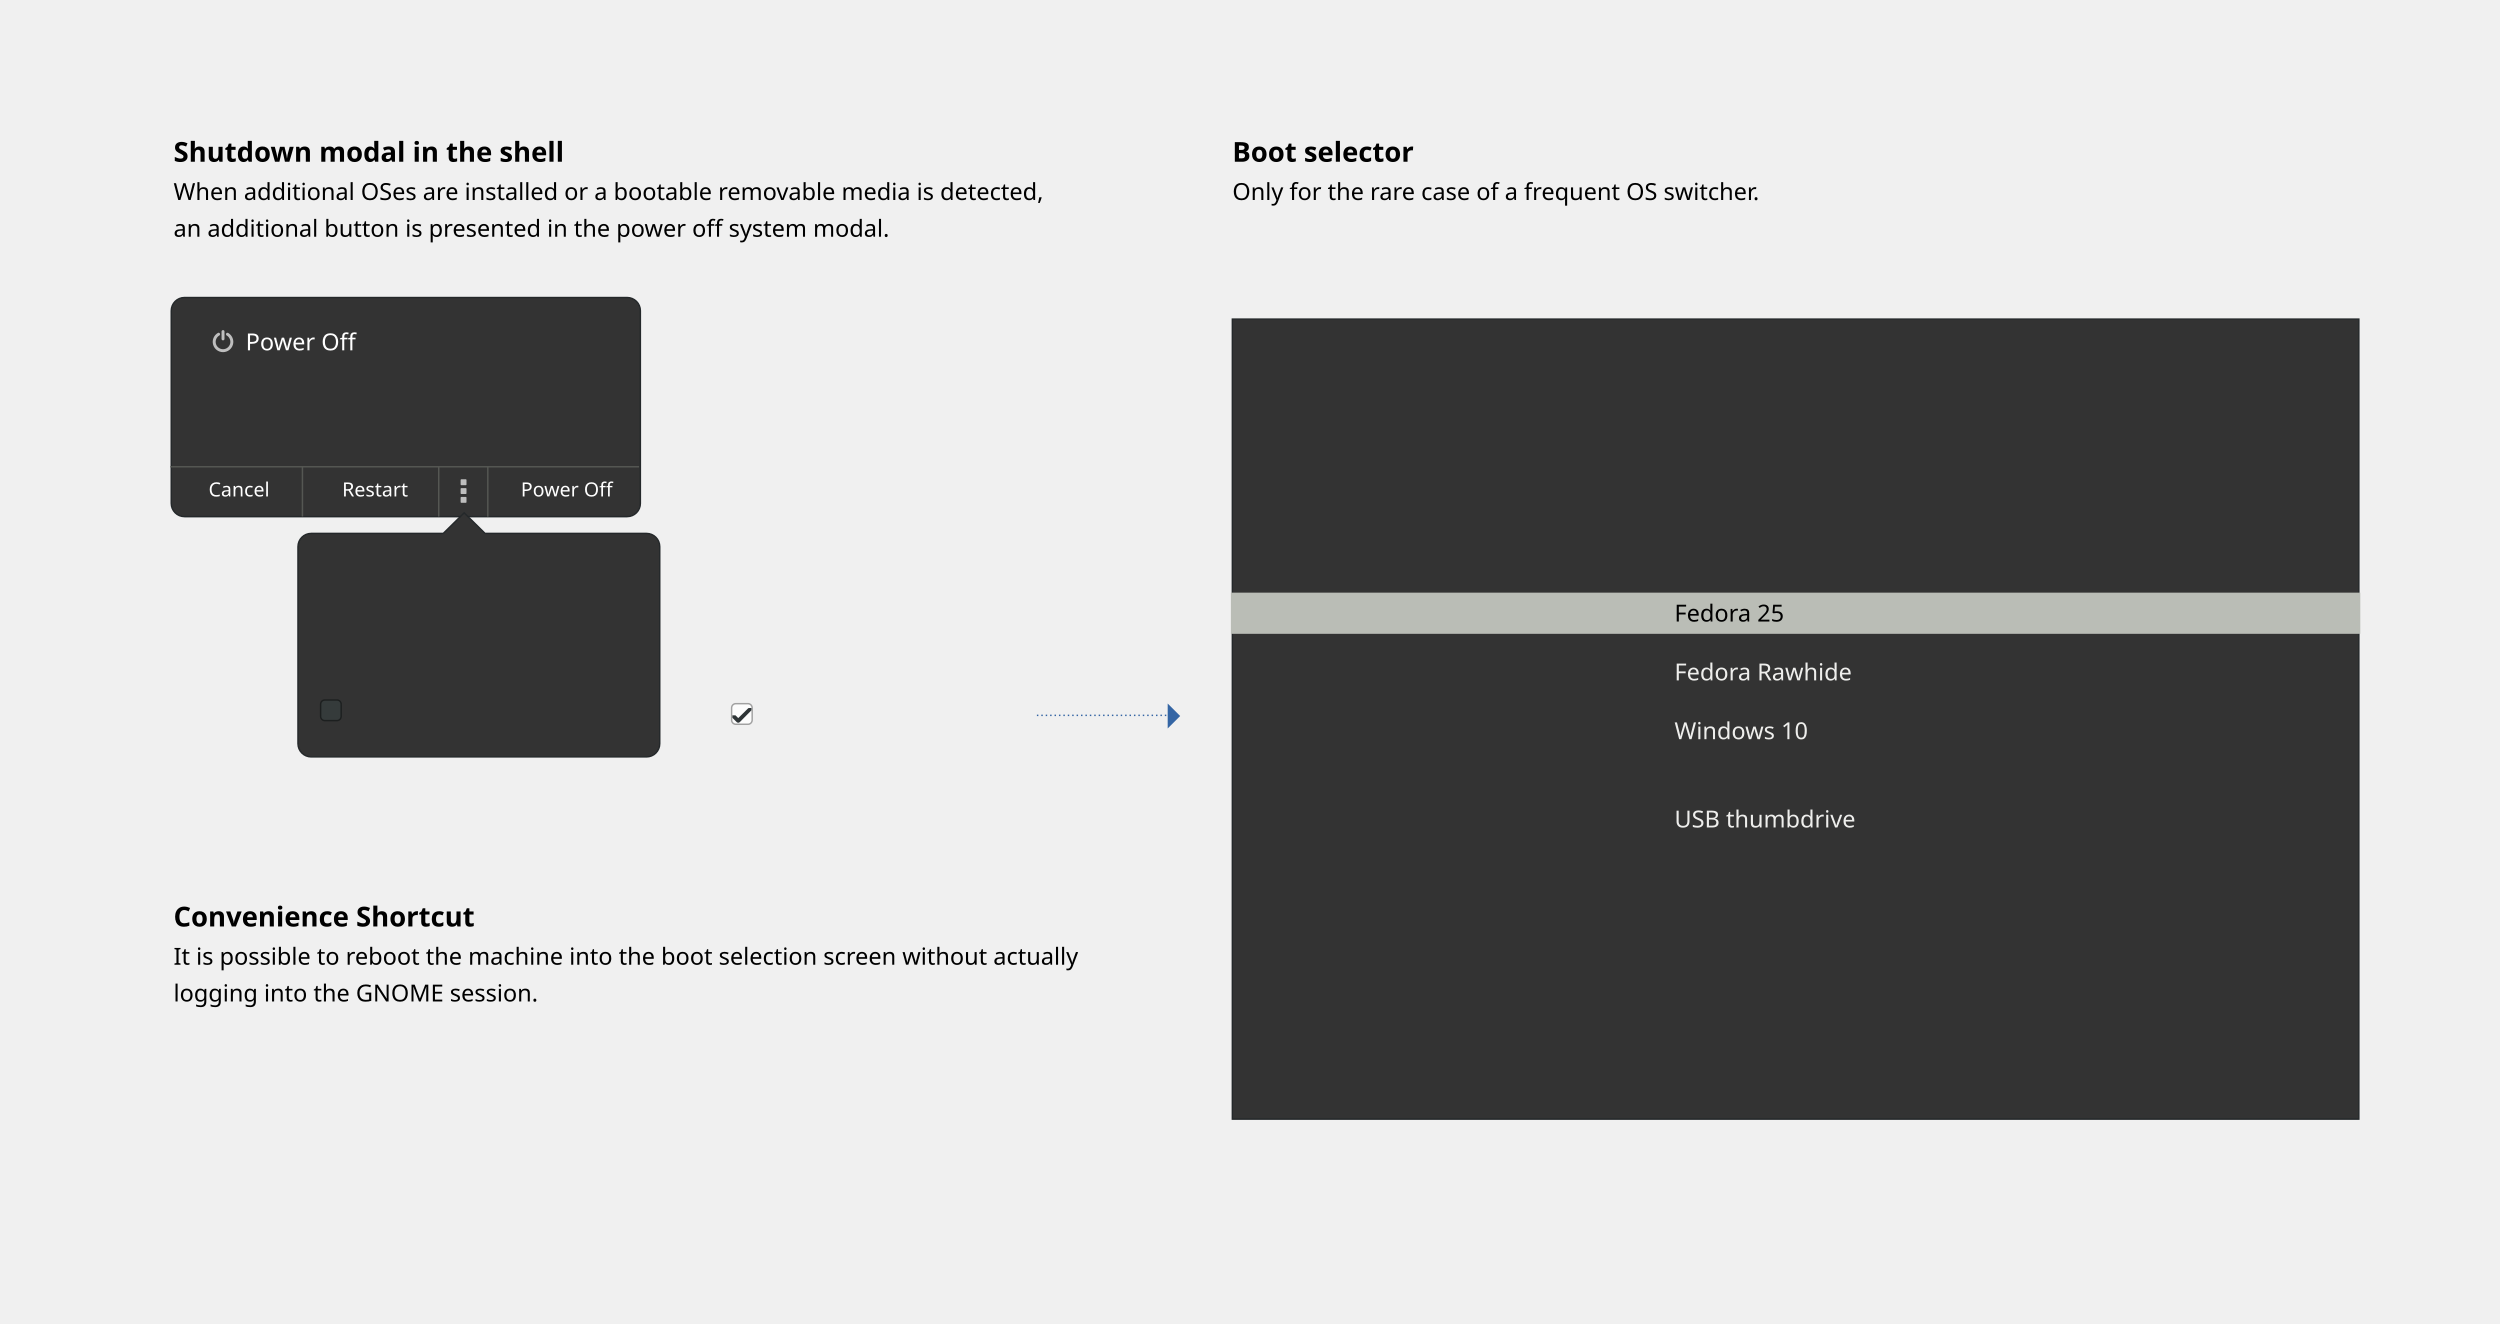
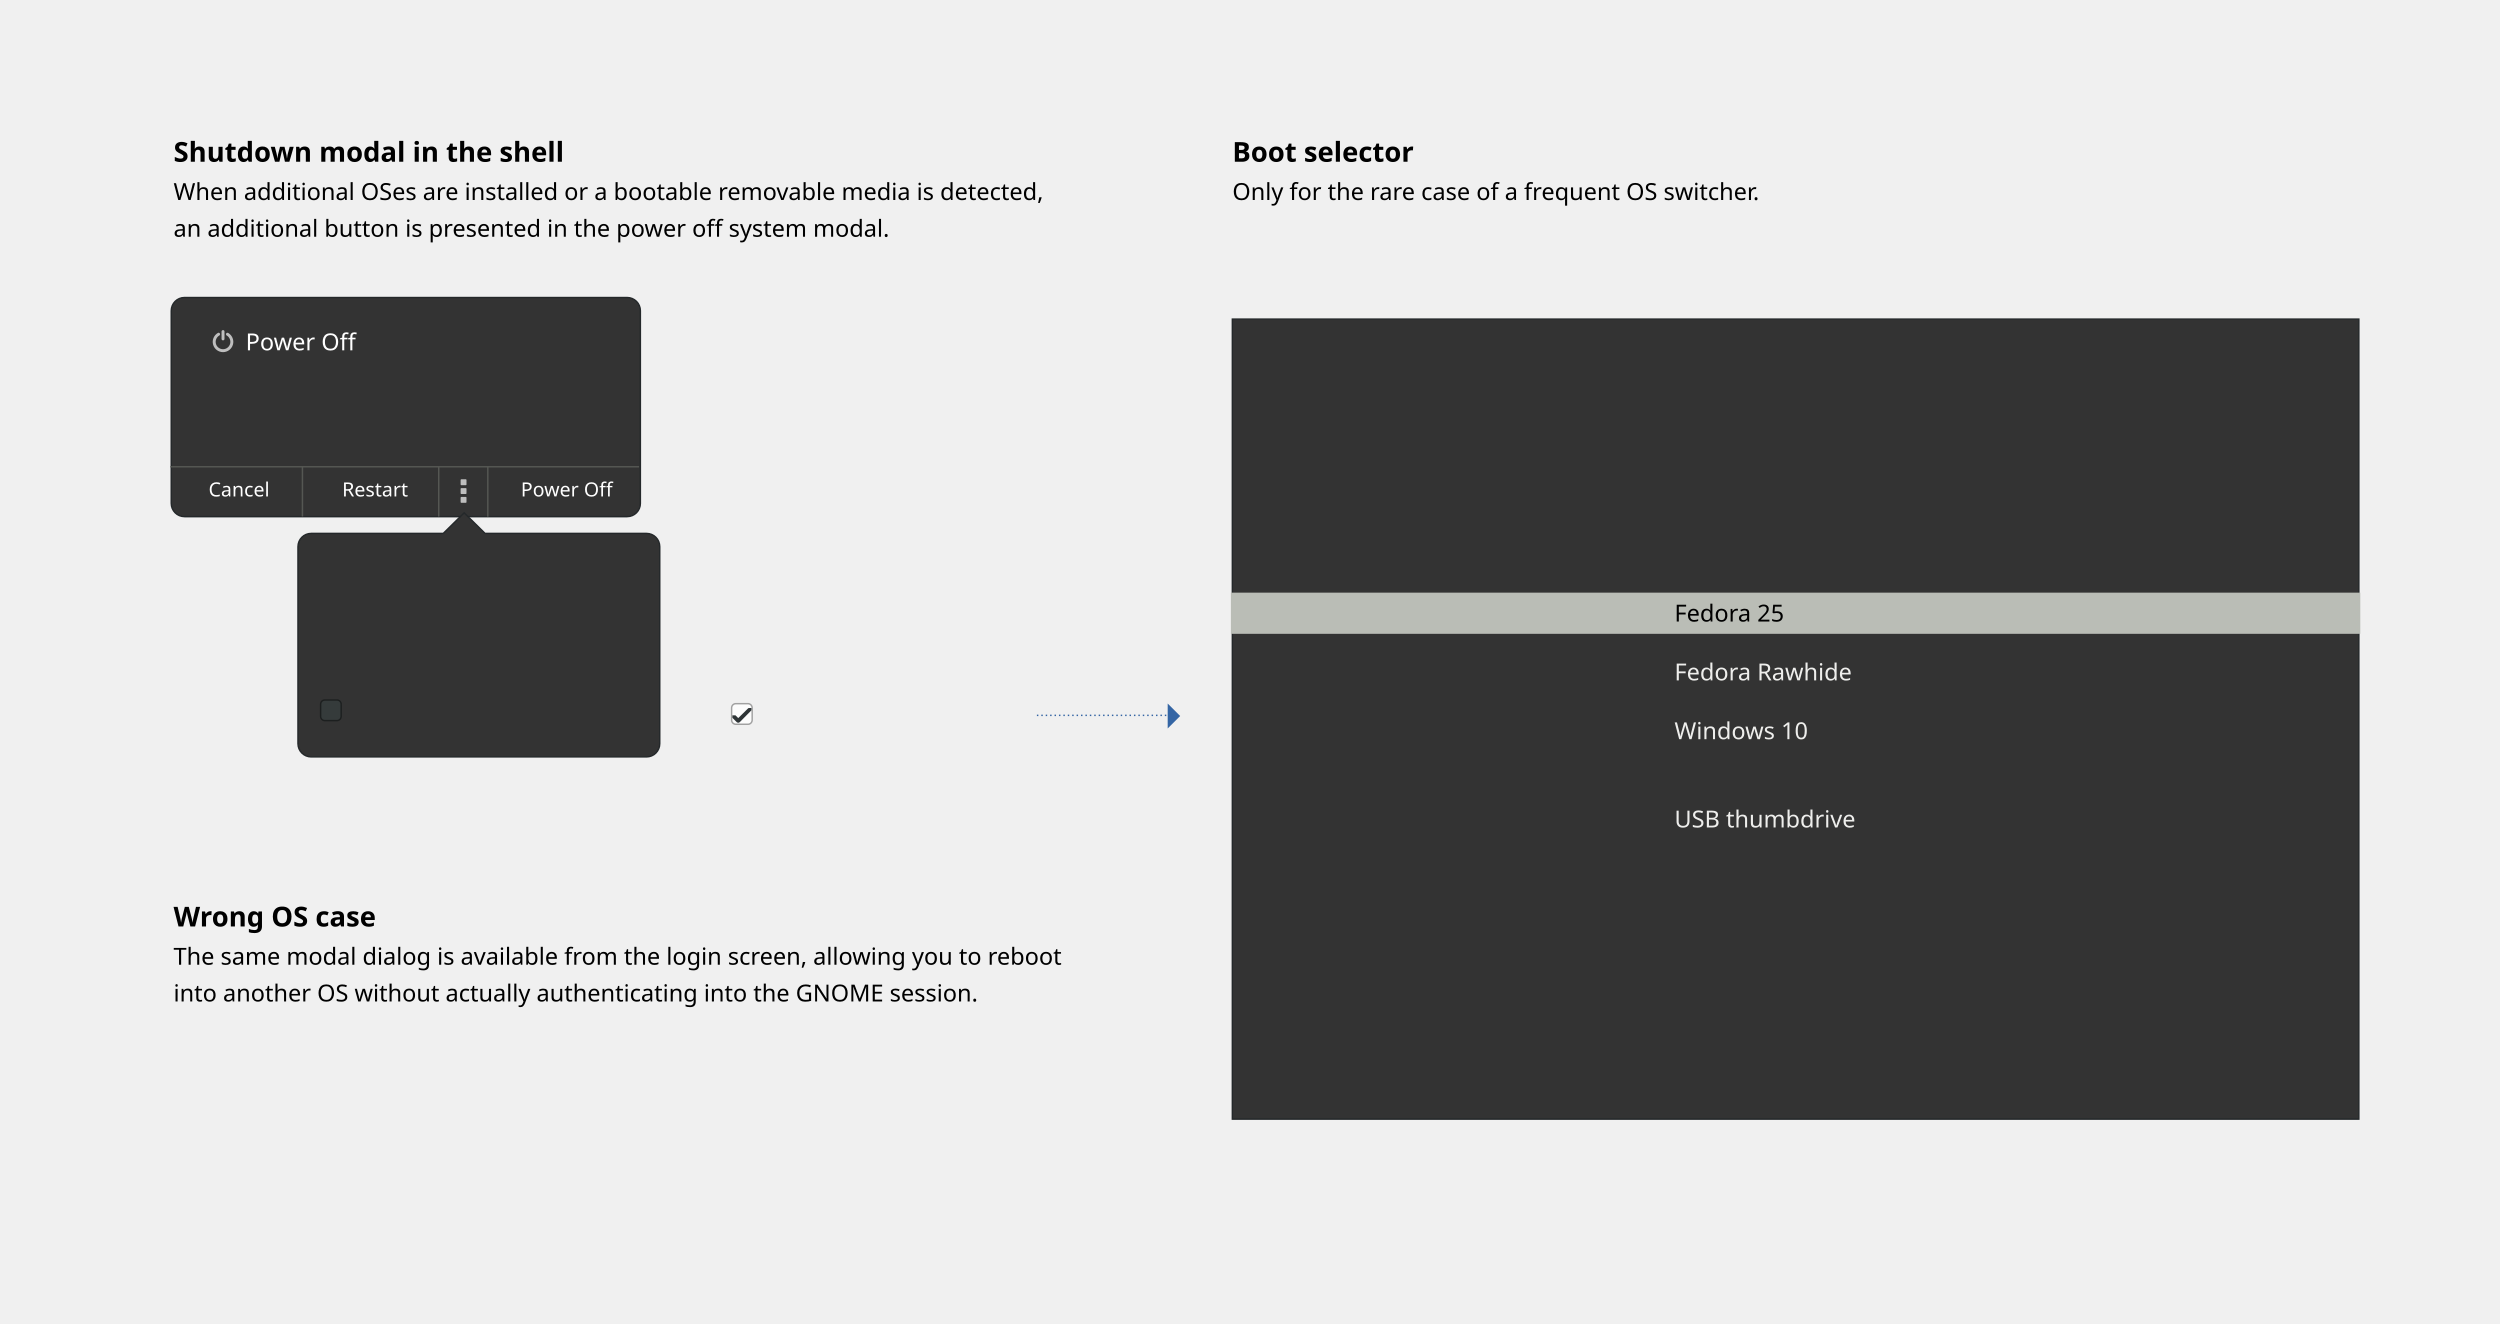
<svg xmlns="http://www.w3.org/2000/svg" xmlns:xlink="http://www.w3.org/1999/xlink" width="1700" height="900" id="svg5653" version="1.1" viewBox="0 0 1700 900">
  <defs id="defs5655">
    <clipPath id="clipPath6259-6-4">
      <rect style="color:#bebebe;display:inline;overflow:visible;visibility:visible;fill:#bebebe;fill-opacity:1;stroke:none;stroke-width:2;marker:none" width="1.876" height="4.873" id="rect6261-4-9" y="221.502" x="26.999" />
    </clipPath>
    <clipPath id="clipPath6265-33-4">
      <rect style="color:#bebebe;display:inline;overflow:visible;visibility:visible;fill:#bebebe;fill-opacity:1;fill-rule:nonzero;stroke:none;stroke-width:2;marker:none" width="2.898" height="5.216" id="rect6267-6-5" y="221.33" x="26.966" />
    </clipPath>
    <clipPath id="clipPath6279-6-1">
      <rect style="color:#bebebe;display:inline;overflow:visible;visibility:visible;fill:#bebebe;fill-opacity:1;fill-rule:nonzero;stroke:none;stroke-width:2;marker:none" width="3.825" height="6.375" id="rect6281-3-1" y="220.75" x="26.85" />
    </clipPath>
    <clipPath id="clipPath6259-6-4-6">
      <rect style="color:#bebebe;display:inline;overflow:visible;visibility:visible;fill:#bebebe;fill-opacity:1;stroke:none;stroke-width:2;marker:none" width="1.876" height="4.873" id="rect6261-4-9-9" y="221.502" x="26.999" />
    </clipPath>
    <clipPath id="clipPath6265-33-4-3">
      <rect style="color:#bebebe;display:inline;overflow:visible;visibility:visible;fill:#bebebe;fill-opacity:1;fill-rule:nonzero;stroke:none;stroke-width:2;marker:none" width="2.898" height="5.216" id="rect6267-6-5-6" y="221.33" x="26.966" />
    </clipPath>
    <clipPath id="clipPath6279-6-1-9">
      <rect style="color:#bebebe;display:inline;overflow:visible;visibility:visible;fill:#bebebe;fill-opacity:1;fill-rule:nonzero;stroke:none;stroke-width:2;marker:none" width="3.825" height="6.375" id="rect6281-3-1-8" y="220.75" x="26.85" />
    </clipPath>
    <linearGradient xlink:href="#linearGradient54928-6-8-0" id="linearGradient62977-8-4" gradientUnits="userSpaceOnUse" gradientTransform="matrix(1.591837,0,0,0.8571429,-256.5612,59.07143)" x1="479" y1="392" x2="479" y2="380" />
    <linearGradient id="linearGradient54928-6-8-0">
      <stop id="stop54930-6-8-0" offset="0" style="stop-color:#fefefe;stop-opacity:1" />
      <stop id="stop54932-2-2-7" offset="1" style="stop-color:#f1f1f1;stop-opacity:1" />
    </linearGradient>
    <linearGradient xlink:href="#linearGradient62991-9-6" id="linearGradient62979-8-1" gradientUnits="userSpaceOnUse" gradientTransform="matrix(1.306667,0,0,1,-197.6467,0)" x1="702.59" y1="484.494" x2="702.59" y2="507.427" />
    <linearGradient id="linearGradient62991-9-6">
      <stop style="stop-color:#589fe9;stop-opacity:1" offset="0" id="stop62993-6-9" />
      <stop style="stop-color:#a3cefe;stop-opacity:1" offset="1" id="stop62995-1-6" />
    </linearGradient>
    <linearGradient xlink:href="#linearGradient62852-6-5" id="linearGradient62981-1-1" gradientUnits="userSpaceOnUse" gradientTransform="matrix(1.285714,0,0,1,-233.4286,0)" x1="740" y1="486.105" x2="740" y2="505.32" />
    <linearGradient id="linearGradient62852-6-5">
      <stop id="stop62854-6-7" offset="0" style="stop-color:#ffffff;stop-opacity:1" />
      <stop style="stop-color:#eeeeec;stop-opacity:1" offset="0.977" id="stop62858-8-0" />
      <stop id="stop62860-5-3" offset="1" style="stop-color:#f5f5f4;stop-opacity:1" />
    </linearGradient>
    <linearGradient xlink:href="#linearGradient54928-6-8-0" id="linearGradient6173" gradientUnits="userSpaceOnUse" gradientTransform="matrix(1.591837,0,0,0.8571429,-256.5612,59.07143)" x1="479" y1="392" x2="479" y2="380" />
    <linearGradient xlink:href="#linearGradient62991-9-6" id="linearGradient6175" gradientUnits="userSpaceOnUse" gradientTransform="matrix(1.306667,0,0,1,-197.6467,0)" x1="702.59" y1="484.494" x2="702.59" y2="507.427" />
    <linearGradient xlink:href="#linearGradient62852-6-5" id="linearGradient6177" gradientUnits="userSpaceOnUse" gradientTransform="matrix(1.285714,0,0,1,-233.4286,0)" x1="740" y1="486.105" x2="740" y2="505.32" />
  </defs>
  <g id="layer1" transform="translate(0,-152.3622)">
    <rect ry="9" rx="9" y="354.672" x="116.45" height="149" width="319" id="rect18063" style="display:inline;opacity:1;fill:#333333;fill-opacity:1;stroke:#24282a;stroke-width:1;stroke-linecap:butt;stroke-linejoin:miter;stroke-miterlimit:4;stroke-dasharray:none;stroke-dashoffset:0;stroke-opacity:1" />
    <flowRoot xml:space="preserve" id="flowRoot16671" style="color:#000000;font-style:normal;font-variant:normal;font-weight:normal;font-stretch:normal;font-size:13.333px;line-height:25px;font-family:Cantarell;-inkscape-font-specification:'Cantarell, Normal';font-variant-ligatures:normal;font-variant-caps:normal;font-variant-numeric:normal;font-feature-settings:normal;text-indent:0;text-align:start;text-decoration:none;text-decoration-line:none;letter-spacing:0px;word-spacing:0px;text-transform:none;writing-mode:lr-tb;direction:ltr;baseline-shift:baseline;text-anchor:start;display:inline;overflow:visible;visibility:visible;fill:#eeeeec;fill-opacity:1;fill-rule:nonzero;stroke:none;stroke-width:1;stroke-linecap:butt;stroke-linejoin:miter;stroke-opacity:1;marker:none;marker-start:none;marker-mid:none;marker-end:none;enable-background:accumulate" transform="translate(-131.7948,225.4075)">
      <flowRegion id="flowRegion16673" style="font-style:normal;font-variant:normal;font-weight:normal;font-stretch:normal;font-size:13.333px;font-family:Cantarell;-inkscape-font-specification:'Cantarell, Normal';font-variant-ligatures:normal;font-variant-caps:normal;font-variant-numeric:normal;font-feature-settings:normal;text-align:start;writing-mode:lr-tb;text-anchor:start;fill:#eeeeec">
        <rect id="rect16675" width="265.825" height="57.277" x="276.105" y="173.359" style="font-style:normal;font-variant:normal;font-weight:normal;font-stretch:normal;font-size:13.333px;font-family:Cantarell;-inkscape-font-specification:'Cantarell, Normal';font-variant-ligatures:normal;font-variant-caps:normal;font-variant-numeric:normal;font-feature-settings:normal;text-align:start;writing-mode:lr-tb;text-anchor:start;fill:#eeeeec" />
      </flowRegion>
      <flowPara id="flowPara16677">This system will power off automatically in 60 seconds.</flowPara>
    </flowRoot>
    <g style="display:inline" id="g4692-3" transform="translate(103.6535,-311.1787)">
      <rect width="16" height="16" rx="0.144" ry="0.151" x="40" y="688" id="rect10837-3-0" style="color:#bebebe;display:inline;overflow:visible;visibility:visible;fill:none;stroke:none;stroke-width:1;marker:none;enable-background:new" />
      <path style="color:#000000;display:inline;overflow:visible;visibility:visible;fill:none;stroke:#bebebe;stroke-width:2.334;stroke-linecap:round;stroke-miterlimit:4;stroke-dasharray:none;stroke-opacity:1;marker:none;enable-background:accumulate" id="path3869-2" d="m 51.523,689.951 a 7,7 0 0 1 3.233,7.878 7,7 0 0 1 -6.767,5.17 7,7 0 0 1 -6.752,-5.19 7,7 0 0 1 3.256,-7.869" transform="matrix(0.8569427,0,0,0.8571428,6.866749,99.42864)" />
      <path style="fill:none;stroke:#bebebe;stroke-width:2;stroke-linecap:round;stroke-linejoin:miter;stroke-miterlimit:4;stroke-dasharray:none;stroke-opacity:1" d="m 48,689 v 5" id="path4710" />
    </g>
    <text xml:space="preserve" style="color:#000000;font-style:normal;font-variant:normal;font-weight:normal;font-stretch:normal;font-size:16px;line-height:25px;font-family:Cantarell;-inkscape-font-specification:Cantarell;text-indent:0;text-align:start;text-decoration:none;text-decoration-line:none;letter-spacing:0px;word-spacing:0px;text-transform:none;writing-mode:lr-tb;direction:ltr;baseline-shift:baseline;text-anchor:start;display:inline;overflow:visible;visibility:visible;fill:#ffffff;fill-opacity:1;fill-rule:nonzero;stroke:none;stroke-width:1;stroke-linecap:butt;stroke-linejoin:miter;stroke-opacity:1;marker:none;marker-start:none;marker-mid:none;marker-end:none;enable-background:accumulate" x="167.043" y="390.581" id="text23227">
      <tspan id="tspan23225" x="167.043" y="390.581">Power Off</tspan>
    </text>
    <text xml:space="preserve" style="color:#000000;font-style:normal;font-variant:normal;font-weight:normal;font-stretch:normal;font-size:13.333px;line-height:25px;font-family:Cantarell;-inkscape-font-specification:'Cantarell, Normal';font-variant-ligatures:normal;font-variant-caps:normal;font-variant-numeric:normal;font-feature-settings:normal;text-indent:0;text-align:start;text-decoration:none;text-decoration-line:none;letter-spacing:0px;word-spacing:0px;text-transform:none;writing-mode:lr-tb;direction:ltr;baseline-shift:baseline;text-anchor:start;display:inline;overflow:visible;visibility:visible;fill:#ffffff;fill-opacity:1;fill-rule:nonzero;stroke:none;stroke-width:1;stroke-linecap:butt;stroke-linejoin:miter;stroke-opacity:1;marker:none;marker-start:none;marker-mid:none;marker-end:none;enable-background:accumulate" x="141.809" y="489.948" id="text23233">
      <tspan id="tspan23231" x="141.809" y="489.948">Cancel</tspan>
    </text>
    <text id="text23237" y="489.948" x="232.662" style="color:#000000;font-style:normal;font-variant:normal;font-weight:normal;font-stretch:normal;font-size:13.333px;line-height:25px;font-family:Cantarell;-inkscape-font-specification:'Cantarell, Normal';font-variant-ligatures:normal;font-variant-caps:normal;font-variant-numeric:normal;font-feature-settings:normal;text-indent:0;text-align:start;text-decoration:none;text-decoration-line:none;letter-spacing:0px;word-spacing:0px;text-transform:none;writing-mode:lr-tb;direction:ltr;baseline-shift:baseline;text-anchor:start;display:inline;overflow:visible;visibility:visible;fill:#ffffff;fill-opacity:1;fill-rule:nonzero;stroke:none;stroke-width:1;stroke-linecap:butt;stroke-linejoin:miter;stroke-opacity:1;marker:none;marker-start:none;marker-mid:none;marker-end:none;enable-background:accumulate" xml:space="preserve">
      <tspan y="489.948" x="232.662" id="tspan23235">Restart</tspan>
    </text>
    <text xml:space="preserve" style="color:#000000;font-style:normal;font-variant:normal;font-weight:normal;font-stretch:normal;font-size:13.333px;line-height:25px;font-family:Cantarell;-inkscape-font-specification:'Cantarell, Normal';font-variant-ligatures:normal;font-variant-caps:normal;font-variant-numeric:normal;font-feature-settings:normal;text-indent:0;text-align:start;text-decoration:none;text-decoration-line:none;letter-spacing:0px;word-spacing:0px;text-transform:none;writing-mode:lr-tb;direction:ltr;baseline-shift:baseline;text-anchor:start;display:inline;overflow:visible;visibility:visible;fill:#ffffff;fill-opacity:1;fill-rule:nonzero;stroke:none;stroke-width:1;stroke-linecap:butt;stroke-linejoin:miter;stroke-opacity:1;marker:none;marker-start:none;marker-mid:none;marker-end:none;enable-background:accumulate" x="354.168" y="489.948" id="text23241">
      <tspan id="tspan23239" x="354.168" y="489.948">Power Off</tspan>
    </text>
    <g id="g20586" transform="translate(287.2238,202.276)" style="display:inline">
      <rect style="color:#bebebe;display:inline;overflow:visible;visibility:visible;fill:none;stroke:none;stroke-width:1;marker:none" id="rect20588" width="16" height="16" x="20" y="276" />
      <rect style="color:#000000;display:inline;overflow:visible;visibility:visible;fill:#bebebe;fill-opacity:1;fill-rule:nonzero;stroke:none;stroke-width:1;marker:none;enable-background:new" id="rect20592" width="4" height="4" x="26" y="276" rx="0.385" ry="0.502" />
      <rect ry="0.502" rx="0.385" y="282" x="26" height="4" width="4" id="rect16730" style="color:#000000;display:inline;overflow:visible;visibility:visible;fill:#bebebe;fill-opacity:1;fill-rule:nonzero;stroke:none;stroke-width:1;marker:none;enable-background:new" />
      <rect style="color:#000000;display:inline;overflow:visible;visibility:visible;fill:#bebebe;fill-opacity:1;fill-rule:nonzero;stroke:none;stroke-width:1;marker:none;enable-background:new" id="rect16732" width="4" height="4" x="26" y="288" rx="0.385" ry="0.502" />
    </g>
    <g transform="translate(-133.7948,88.01726)" id="g23280" style="stroke:#555753">
      <path id="path23229" d="M 249.67,381.747 H 568.365" style="color:#000000;clip-rule:nonzero;display:inline;overflow:visible;visibility:visible;opacity:1;isolation:auto;mix-blend-mode:normal;color-interpolation:sRGB;color-interpolation-filters:linearRGB;solid-color:#000000;solid-opacity:1;fill:#ffffff;fill-opacity:1;fill-rule:nonzero;stroke:#555753;stroke-width:1;stroke-linecap:butt;stroke-linejoin:miter;stroke-miterlimit:4;stroke-dasharray:none;stroke-dashoffset:0;stroke-opacity:1;marker:none;marker-start:none;marker-mid:none;marker-end:none;paint-order:normal;color-rendering:auto;image-rendering:auto;shape-rendering:auto;text-rendering:auto;enable-background:accumulate" />
      <path id="path23270" d="M 339.456,381.724 V 415.54" style="color:#000000;clip-rule:nonzero;display:inline;overflow:visible;visibility:visible;opacity:1;isolation:auto;mix-blend-mode:normal;color-interpolation:sRGB;color-interpolation-filters:linearRGB;solid-color:#000000;solid-opacity:1;fill:#ffffff;fill-opacity:1;fill-rule:nonzero;stroke:#555753;stroke-width:1;stroke-linecap:butt;stroke-linejoin:miter;stroke-miterlimit:4;stroke-dasharray:none;stroke-dashoffset:0;stroke-opacity:1;marker:none;marker-start:none;marker-mid:none;marker-end:none;paint-order:normal;color-rendering:auto;image-rendering:auto;shape-rendering:auto;text-rendering:auto;enable-background:accumulate" />
      <path id="path23272" d="M 432.145,381.789 V 415.605" style="color:#000000;clip-rule:nonzero;display:inline;overflow:visible;visibility:visible;opacity:1;isolation:auto;mix-blend-mode:normal;color-interpolation:sRGB;color-interpolation-filters:linearRGB;solid-color:#000000;solid-opacity:1;fill:#ffffff;fill-opacity:1;fill-rule:nonzero;stroke:#555753;stroke-width:1;stroke-linecap:butt;stroke-linejoin:miter;stroke-miterlimit:4;stroke-dasharray:none;stroke-dashoffset:0;stroke-opacity:1;marker:none;marker-start:none;marker-mid:none;marker-end:none;paint-order:normal;color-rendering:auto;image-rendering:auto;shape-rendering:auto;text-rendering:auto;enable-background:accumulate" />
      <path id="path23274" d="m 465.502,381.724 v 33.946" style="color:#000000;clip-rule:nonzero;display:inline;overflow:visible;visibility:visible;opacity:1;isolation:auto;mix-blend-mode:normal;color-interpolation:sRGB;color-interpolation-filters:linearRGB;solid-color:#000000;solid-opacity:1;fill:#ffffff;fill-opacity:1;fill-rule:nonzero;stroke:#555753;stroke-width:1;stroke-linecap:butt;stroke-linejoin:miter;stroke-miterlimit:4;stroke-dasharray:none;stroke-dashoffset:0;stroke-opacity:1;marker:none;marker-start:none;marker-mid:none;marker-end:none;paint-order:normal;color-rendering:auto;image-rendering:auto;shape-rendering:auto;text-rendering:auto;enable-background:accumulate" />
    </g>
    <path id="path22544" d="M 439.625,515.084 H 329.824 l -14.199,-14 -14.199,14 h -89.802 c -4.986,0 -9,4.014 -9,9 V 658.053 c 0,4.986 4.014,9 9,9 h 228 c 4.986,0 9,-4.014 9,-9 V 524.084 c 0,-4.986 -4.014,-9 -9,-9 z" style="display:inline;opacity:1;fill:#333333;fill-opacity:1;stroke:#24282a;stroke-width:1;stroke-linecap:butt;stroke-linejoin:miter;stroke-miterlimit:4;stroke-dasharray:none;stroke-dashoffset:0;stroke-opacity:1" />
    <flowRoot transform="translate(-31.79484,450.4075)" style="color:#000000;font-style:normal;font-variant:normal;font-weight:normal;font-stretch:normal;font-size:13.333px;line-height:25px;font-family:Cantarell;-inkscape-font-specification:'Cantarell, Normal';font-variant-ligatures:normal;font-variant-caps:normal;font-variant-numeric:normal;font-feature-settings:normal;text-indent:0;text-align:start;text-decoration:none;text-decoration-line:none;letter-spacing:0px;word-spacing:0px;text-transform:none;writing-mode:lr-tb;direction:ltr;baseline-shift:baseline;text-anchor:start;display:inline;overflow:visible;visibility:visible;fill:#eeeeec;fill-opacity:1;fill-rule:nonzero;stroke:none;stroke-width:1;stroke-linecap:butt;stroke-linejoin:miter;stroke-opacity:1;marker:none;marker-start:none;marker-mid:none;marker-end:none;enable-background:accumulate" id="flowRoot23413" xml:space="preserve">
      <flowRegion style="font-style:normal;font-variant:normal;font-weight:normal;font-stretch:normal;font-size:13.333px;font-family:Cantarell;-inkscape-font-specification:'Cantarell, Normal';font-variant-ligatures:normal;font-variant-caps:normal;font-variant-numeric:normal;font-feature-settings:normal;text-align:start;writing-mode:lr-tb;text-anchor:start;fill:#eeeeec" id="flowRegion23409">
        <rect style="font-style:normal;font-variant:normal;font-weight:normal;font-stretch:normal;font-size:13.333px;font-family:Cantarell;-inkscape-font-specification:'Cantarell, Normal';font-variant-ligatures:normal;font-variant-caps:normal;font-variant-numeric:normal;font-feature-settings:normal;text-align:start;writing-mode:lr-tb;text-anchor:start;fill:#eeeeec" y="173.359" x="276.105" height="57.277" width="265.825" id="rect23407" />
      </flowRegion>
      <flowPara id="flowPara23411">Always show selection at boot</flowPara>
    </flowRoot>
    <rect rx="2.838" y="628.354" x="218.008" height="14.016" width="13.983" id="rect5147-9-1-5-7-6-5-8" style="color:#000000;display:inline;overflow:visible;visibility:visible;fill:#353b3b;fill-opacity:1;stroke:#1c1f1f;stroke-width:1;stroke-linecap:butt;stroke-linejoin:round;stroke-miterlimit:4;stroke-dasharray:none;stroke-dashoffset:0;stroke-opacity:1;marker:none;enable-background:accumulate" ry="2.884" />
    <flowRoot xml:space="preserve" id="flowRoot23438" style="color:#000000;font-style:normal;font-variant:normal;font-weight:normal;font-stretch:normal;font-size:13.333px;line-height:25px;font-family:Cantarell;-inkscape-font-specification:'Cantarell, Normal';font-variant-ligatures:normal;font-variant-caps:normal;font-variant-numeric:normal;font-feature-settings:normal;text-indent:0;text-align:start;text-decoration:none;text-decoration-line:none;letter-spacing:0px;word-spacing:0px;text-transform:none;writing-mode:lr-tb;direction:ltr;baseline-shift:baseline;text-anchor:start;display:inline;overflow:visible;visibility:visible;fill:#eeeeec;fill-opacity:1;fill-rule:nonzero;stroke:none;stroke-width:1;stroke-linecap:butt;stroke-linejoin:miter;stroke-opacity:1;marker:none;marker-start:none;marker-mid:none;marker-end:none;enable-background:accumulate" transform="translate(-31.79484,410.4075)">
      <flowRegion id="flowRegion23434" style="font-style:normal;font-variant:normal;font-weight:normal;font-stretch:normal;font-size:13.333px;font-family:Cantarell;-inkscape-font-specification:'Cantarell, Normal';font-variant-ligatures:normal;font-variant-caps:normal;font-variant-numeric:normal;font-feature-settings:normal;text-align:start;writing-mode:lr-tb;text-anchor:start;fill:#eeeeec">
        <rect id="rect23432" width="152.825" height="33.277" x="276.105" y="173.359" style="font-style:normal;font-variant:normal;font-weight:normal;font-stretch:normal;font-size:13.333px;font-family:Cantarell;-inkscape-font-specification:'Cantarell, Normal';font-variant-ligatures:normal;font-variant-caps:normal;font-variant-numeric:normal;font-feature-settings:normal;text-align:start;writing-mode:lr-tb;text-anchor:start;fill:#eeeeec" />
      </flowRegion>
      <flowPara id="flowPara23436">Reboot to Windows 10</flowPara>
    </flowRoot>
    <flowRoot transform="translate(-31.79484,384.4075)" style="color:#000000;font-style:normal;font-variant:normal;font-weight:normal;font-stretch:normal;font-size:13.333px;line-height:25px;font-family:Cantarell;-inkscape-font-specification:'Cantarell, Normal';font-variant-ligatures:normal;font-variant-caps:normal;font-variant-numeric:normal;font-feature-settings:normal;text-indent:0;text-align:start;text-decoration:none;text-decoration-line:none;letter-spacing:0px;word-spacing:0px;text-transform:none;writing-mode:lr-tb;direction:ltr;baseline-shift:baseline;text-anchor:start;display:inline;overflow:visible;visibility:visible;fill:#eeeeec;fill-opacity:1;fill-rule:nonzero;stroke:none;stroke-width:1;stroke-linecap:butt;stroke-linejoin:miter;stroke-opacity:1;marker:none;marker-start:none;marker-mid:none;marker-end:none;enable-background:accumulate" id="flowRoot23446" xml:space="preserve">
      <flowRegion style="font-style:normal;font-variant:normal;font-weight:normal;font-stretch:normal;font-size:13.333px;font-family:Cantarell;-inkscape-font-specification:'Cantarell, Normal';font-variant-ligatures:normal;font-variant-caps:normal;font-variant-numeric:normal;font-feature-settings:normal;text-align:start;writing-mode:lr-tb;text-anchor:start;fill:#eeeeec" id="flowRegion23442">
        <rect style="font-style:normal;font-variant:normal;font-weight:normal;font-stretch:normal;font-size:13.333px;font-family:Cantarell;-inkscape-font-specification:'Cantarell, Normal';font-variant-ligatures:normal;font-variant-caps:normal;font-variant-numeric:normal;font-feature-settings:normal;text-align:start;writing-mode:lr-tb;text-anchor:start;fill:#eeeeec" y="173.359" x="276.105" height="34.277" width="166.825" id="rect23440" />
      </flowRegion>
      <flowPara id="flowPara23444">Reboot to Fedora Rawhide</flowPara>
    </flowRoot>
    <flowRoot xml:space="preserve" id="flowRoot23454" style="color:#000000;font-style:normal;font-variant:normal;font-weight:normal;font-stretch:normal;font-size:13.333px;line-height:25px;font-family:Cantarell;-inkscape-font-specification:'Cantarell, Normal';font-variant-ligatures:normal;font-variant-caps:normal;font-variant-numeric:normal;font-feature-settings:normal;text-indent:0;text-align:start;text-decoration:none;text-decoration-line:none;letter-spacing:0px;word-spacing:0px;text-transform:none;writing-mode:lr-tb;direction:ltr;baseline-shift:baseline;text-anchor:start;display:inline;overflow:visible;visibility:visible;fill:#eeeeec;fill-opacity:1;fill-rule:nonzero;stroke:none;stroke-width:1;stroke-linecap:butt;stroke-linejoin:miter;stroke-opacity:1;marker:none;marker-start:none;marker-mid:none;marker-end:none;enable-background:accumulate" transform="translate(-31.79484,358.4075)">
      <flowRegion id="flowRegion23450" style="font-style:normal;font-variant:normal;font-weight:normal;font-stretch:normal;font-size:13.333px;font-family:Cantarell;-inkscape-font-specification:'Cantarell, Normal';font-variant-ligatures:normal;font-variant-caps:normal;font-variant-numeric:normal;font-feature-settings:normal;text-align:start;writing-mode:lr-tb;text-anchor:start;fill:#eeeeec">
        <rect id="rect23448" width="152.825" height="33.277" x="276.105" y="173.359" style="font-style:normal;font-variant:normal;font-weight:normal;font-stretch:normal;font-size:13.333px;font-family:Cantarell;-inkscape-font-specification:'Cantarell, Normal';font-variant-ligatures:normal;font-variant-caps:normal;font-variant-numeric:normal;font-feature-settings:normal;text-align:start;writing-mode:lr-tb;text-anchor:start;fill:#eeeeec" />
      </flowRegion>
      <flowPara id="flowPara23452">Reboot to Fedora 25</flowPara>
    </flowRoot>
    <rect style="color:#000000;clip-rule:nonzero;display:inline;overflow:visible;visibility:visible;opacity:1;isolation:auto;mix-blend-mode:normal;color-interpolation:sRGB;color-interpolation-filters:linearRGB;solid-color:#000000;solid-opacity:1;fill:#333333;fill-opacity:1;fill-rule:nonzero;stroke:#24282a;stroke-width:1;stroke-linecap:butt;stroke-linejoin:miter;stroke-miterlimit:4;stroke-dasharray:none;stroke-dashoffset:0;stroke-opacity:1;marker:none;marker-start:none;marker-mid:none;marker-end:none;paint-order:normal;color-rendering:auto;image-rendering:auto;shape-rendering:auto;text-rendering:auto;enable-background:accumulate" id="rect23505" width="766" height="544" x="838" y="369.362" />
    <rect style="color:#000000;clip-rule:nonzero;display:inline;overflow:visible;visibility:visible;opacity:1;isolation:auto;mix-blend-mode:normal;color-interpolation:sRGB;color-interpolation-filters:linearRGB;solid-color:#000000;solid-opacity:1;fill:#babdb6;fill-opacity:1;fill-rule:nonzero;stroke:none;stroke-width:1;stroke-linecap:butt;stroke-linejoin:miter;stroke-miterlimit:4;stroke-dasharray:none;stroke-dashoffset:0;stroke-opacity:1;marker:none;marker-start:none;marker-mid:none;marker-end:none;paint-order:normal;color-rendering:auto;image-rendering:auto;shape-rendering:auto;text-rendering:auto;enable-background:accumulate" id="rect23523" width="768" height="28" x="837" y="555.362" />
    <text id="text62189" y="575.026" x="1138.622" style="font-style:normal;font-variant:normal;font-weight:normal;font-stretch:normal;font-size:16px;line-height:125%;font-family:Cantarell;-inkscape-font-specification:Cantarell;text-align:start;letter-spacing:0px;word-spacing:0px;writing-mode:lr-tb;text-anchor:start;display:inline;overflow:visible;fill:#000000;fill-opacity:1;stroke:none;stroke-width:0.446" xml:space="preserve">
      <tspan style="fill:#000000;stroke-width:0.446" y="575.026" x="1138.622" id="tspan62191">Fedora 25</tspan>
    </text>
    <text xml:space="preserve" style="color:#000000;font-style:normal;font-variant:normal;font-weight:normal;font-stretch:normal;font-size:16px;line-height:125%;font-family:Cantarell;-inkscape-font-specification:Cantarell;text-indent:0;text-align:start;text-decoration:none;text-decoration-line:none;letter-spacing:0px;word-spacing:0px;text-transform:none;writing-mode:lr-tb;direction:ltr;baseline-shift:baseline;text-anchor:start;display:inline;overflow:visible;visibility:visible;fill:#eeeeec;fill-opacity:1;fill-rule:nonzero;stroke:none;stroke-width:0.446;marker:none;enable-background:accumulate" x="1138.622" y="615.026" id="text62193">
      <tspan style="stroke-width:0.446" id="tspan62195" x="1138.622" y="615.026">Fedora Rawhide</tspan>
    </text>
    <text id="text62197" y="655.026" x="1138.622" style="color:#000000;font-style:normal;font-variant:normal;font-weight:normal;font-stretch:normal;font-size:16px;line-height:125%;font-family:Cantarell;-inkscape-font-specification:Cantarell;text-indent:0;text-align:start;text-decoration:none;text-decoration-line:none;letter-spacing:0px;word-spacing:0px;text-transform:none;writing-mode:lr-tb;direction:ltr;baseline-shift:baseline;text-anchor:start;display:inline;overflow:visible;visibility:visible;fill:#eeeeec;fill-opacity:1;fill-rule:nonzero;stroke:none;stroke-width:0.446;marker:none;enable-background:accumulate" xml:space="preserve">
      <tspan style="stroke-width:0.446" y="655.026" x="1138.622" id="tspan62199">Windows 10</tspan>
    </text>
    <text xml:space="preserve" style="color:#000000;font-style:normal;font-variant:normal;font-weight:bold;font-stretch:normal;font-size:18.667px;line-height:25px;font-family:Cantarell;-inkscape-font-specification:'Cantarell, Bold';font-variant-ligatures:normal;font-variant-caps:normal;font-variant-numeric:normal;font-feature-settings:normal;text-indent:0;text-align:start;text-decoration:none;text-decoration-line:none;letter-spacing:0px;word-spacing:0px;text-transform:none;writing-mode:lr-tb;direction:ltr;baseline-shift:baseline;text-anchor:start;display:inline;overflow:visible;visibility:visible;fill:#000000;fill-opacity:1;fill-rule:nonzero;stroke:none;stroke-width:1;stroke-linecap:butt;stroke-linejoin:miter;stroke-opacity:1;marker:none;marker-start:none;marker-mid:none;marker-end:none;enable-background:accumulate" x="118" y="262.362" id="text23527">
      <tspan id="tspan23525" x="118" y="262.362">Shutdown modal in the shell</tspan>
    </text>
    <text id="text23531" y="262.362" x="838" style="color:#000000;font-style:normal;font-variant:normal;font-weight:bold;font-stretch:normal;font-size:18.667px;line-height:25px;font-family:Cantarell;-inkscape-font-specification:'Cantarell, Bold';font-variant-ligatures:normal;font-variant-caps:normal;font-variant-numeric:normal;font-feature-settings:normal;text-indent:0;text-align:start;text-decoration:none;text-decoration-line:none;letter-spacing:0px;word-spacing:0px;text-transform:none;writing-mode:lr-tb;direction:ltr;baseline-shift:baseline;text-anchor:start;display:inline;overflow:visible;visibility:visible;fill:#000000;fill-opacity:1;fill-rule:nonzero;stroke:none;stroke-width:1;stroke-linecap:butt;stroke-linejoin:miter;stroke-opacity:1;marker:none;marker-start:none;marker-mid:none;marker-end:none;enable-background:accumulate" xml:space="preserve">
      <tspan y="262.362" x="838" id="tspan23529">Boot selector</tspan>
    </text>
    <text id="text23535" y="288.362" x="118" style="color:#000000;font-style:normal;font-variant:normal;font-weight:normal;font-stretch:normal;font-size:16px;line-height:25px;font-family:Cantarell;-inkscape-font-specification:Cantarell;text-indent:0;text-align:start;text-decoration:none;text-decoration-line:none;letter-spacing:0px;word-spacing:0px;text-transform:none;writing-mode:lr-tb;direction:ltr;baseline-shift:baseline;text-anchor:start;display:inline;overflow:visible;visibility:visible;fill:#000000;fill-opacity:1;fill-rule:nonzero;stroke:none;stroke-width:1;stroke-linecap:butt;stroke-linejoin:miter;stroke-opacity:1;marker:none;marker-start:none;marker-mid:none;marker-end:none;enable-background:accumulate" xml:space="preserve">
      <tspan y="288.362" x="118" id="tspan23533">When additional OSes are installed or a bootable removable media is detected,</tspan>
      <tspan y="313.362" x="118" id="tspan23605">an additional button is presented in the power off system modal.</tspan>
    </text>
    <text xml:space="preserve" style="color:#000000;font-style:normal;font-variant:normal;font-weight:normal;font-stretch:normal;font-size:16px;line-height:25px;font-family:Cantarell;-inkscape-font-specification:Cantarell;text-indent:0;text-align:start;text-decoration:none;text-decoration-line:none;letter-spacing:0px;word-spacing:0px;text-transform:none;writing-mode:lr-tb;direction:ltr;baseline-shift:baseline;text-anchor:start;display:inline;overflow:visible;visibility:visible;fill:#000000;fill-opacity:1;fill-rule:nonzero;stroke:none;stroke-width:1;stroke-linecap:butt;stroke-linejoin:miter;stroke-opacity:1;marker:none;marker-start:none;marker-mid:none;marker-end:none;enable-background:accumulate" x="838" y="288.362" id="text23539">
      <tspan id="tspan23537" x="838" y="288.362">Only for the rare case of a frequent OS switcher.</tspan>
    </text>
    <flowRoot xml:space="preserve" id="flowRoot23547" style="color:#000000;font-style:normal;font-variant:normal;font-weight:normal;font-stretch:normal;font-size:13.333px;line-height:25px;font-family:Cantarell;-inkscape-font-specification:'Cantarell, Normal';font-variant-ligatures:normal;font-variant-caps:normal;font-variant-numeric:normal;font-feature-settings:normal;text-indent:0;text-align:start;text-decoration:none;text-decoration-line:none;letter-spacing:0px;word-spacing:0px;text-transform:none;writing-mode:lr-tb;direction:ltr;baseline-shift:baseline;text-anchor:start;display:inline;overflow:visible;visibility:visible;fill:#000000;fill-opacity:1;fill-rule:nonzero;stroke:none;stroke-width:1;stroke-linecap:butt;stroke-linejoin:miter;stroke-opacity:1;marker:none;marker-start:none;marker-mid:none;marker-end:none;enable-background:accumulate" transform="translate(241.2052,453.4075)">
      <flowRegion id="flowRegion23543" style="font-style:normal;font-variant:normal;font-weight:normal;font-stretch:normal;font-size:13.333px;font-family:Cantarell;-inkscape-font-specification:'Cantarell, Normal';font-variant-ligatures:normal;font-variant-caps:normal;font-variant-numeric:normal;font-feature-settings:normal;text-align:start;writing-mode:lr-tb;text-anchor:start;fill:#000000">
        <rect id="rect23541" width="265.825" height="57.277" x="276.105" y="173.359" style="font-style:normal;font-variant:normal;font-weight:normal;font-stretch:normal;font-size:13.333px;font-family:Cantarell;-inkscape-font-specification:'Cantarell, Normal';font-variant-ligatures:normal;font-variant-caps:normal;font-variant-numeric:normal;font-feature-settings:normal;text-align:start;writing-mode:lr-tb;text-anchor:start;fill:#000000" />
      </flowRegion>
      <flowPara id="flowPara23545">Always show selection at boot</flowPara>
    </flowRoot>
    <g id="use5994" style="display:inline" transform="translate(479.9963,599.9931)">
      <rect transform="matrix(0.4730478,0,0,0.4807373,-6.360704,-29.39622)" rx="6" y="125.346" x="50.44" height="29.154" width="29.56" id="rect23584" style="color:#000000;display:inline;overflow:visible;visibility:visible;fill:#fcfcfc;fill-opacity:1;fill-rule:nonzero;stroke:#a1a1a1;stroke-width:2.097;stroke-linecap:butt;stroke-linejoin:round;stroke-miterlimit:4;stroke-dasharray:none;stroke-dashoffset:0;stroke-opacity:1;marker:none;enable-background:accumulate" ry="6" />
    </g>
    <g transform="matrix(0.9930287,0,0,0.9962075,458.4167,602.5767)" style="display:inline" id="use5736">
      <path style="color:#000000;font-style:normal;font-variant:normal;font-weight:normal;font-stretch:normal;font-size:medium;line-height:normal;font-family:sans-serif;-inkscape-font-specification:sans-serif;text-indent:0;text-align:start;text-decoration:none;text-decoration-line:none;letter-spacing:normal;word-spacing:normal;text-transform:none;writing-mode:lr-tb;direction:ltr;baseline-shift:baseline;text-anchor:start;display:inline;overflow:visible;visibility:visible;fill:#2e3436;fill-opacity:1;stroke:none;stroke-width:3;marker:none;enable-background:accumulate" d="m 50.868,31.38 -6.981,6.843 -1.872,-1.873 -2.138,-0.016 0.011,1.699 2.937,2.938 c 0.587,0.587 1.538,0.587 2.124,0 l 7.996,-8.078 0.002,-1.571 z" id="path23580" />
    </g>
    <path style="color:#000000;clip-rule:nonzero;display:inline;overflow:visible;visibility:visible;opacity:1;isolation:auto;mix-blend-mode:normal;color-interpolation:sRGB;color-interpolation-filters:linearRGB;solid-color:#000000;solid-opacity:1;fill:#000000;fill-opacity:1;fill-rule:nonzero;stroke:#3465a4;stroke-width:1;stroke-linecap:butt;stroke-linejoin:miter;stroke-miterlimit:4;stroke-dasharray:1, 2;stroke-dashoffset:0;stroke-opacity:1;marker:none;marker-start:none;marker-mid:none;marker-end:none;paint-order:normal;color-rendering:auto;image-rendering:auto;shape-rendering:auto;text-rendering:auto;enable-background:accumulate" d="m 705.088,638.804 h 90" id="path23596" />
    <path style="color:#000000;clip-rule:nonzero;display:inline;overflow:visible;visibility:visible;opacity:1;isolation:auto;mix-blend-mode:normal;color-interpolation:sRGB;color-interpolation-filters:linearRGB;solid-color:#000000;solid-opacity:1;fill:#3465a4;fill-opacity:1;fill-rule:nonzero;stroke:none;stroke-width:1;stroke-linecap:butt;stroke-linejoin:miter;stroke-miterlimit:4;stroke-dasharray:none;stroke-dashoffset:0;stroke-opacity:1;marker:none;marker-start:none;marker-mid:none;marker-end:none;paint-order:normal;color-rendering:auto;image-rendering:auto;shape-rendering:auto;text-rendering:auto;enable-background:accumulate" d="m 794.028,630.756 8.485,8.485 -8.485,8.485 z" id="rect23598" />
    <text xml:space="preserve" style="color:#000000;font-style:normal;font-variant:normal;font-weight:normal;font-stretch:normal;font-size:16px;line-height:125%;font-family:Cantarell;-inkscape-font-specification:Cantarell;text-indent:0;text-align:start;text-decoration:none;text-decoration-line:none;letter-spacing:0px;word-spacing:0px;text-transform:none;writing-mode:lr-tb;direction:ltr;baseline-shift:baseline;text-anchor:start;display:inline;overflow:visible;visibility:visible;fill:#eeeeec;fill-opacity:1;fill-rule:nonzero;stroke:none;stroke-width:0.446;marker:none;enable-background:accumulate" x="1138.622" y="715.026" id="text23603">
      <tspan id="tspan23601" x="1138.622" y="715.026" style="stroke-width:0.446">USB thumbdrive</tspan>
    </text>
    <text id="text23609" y="782.362" x="118" style="color:#000000;font-style:normal;font-variant:normal;font-weight:bold;font-stretch:normal;font-size:18.667px;line-height:25px;font-family:Cantarell;-inkscape-font-specification:'Cantarell, Bold';font-variant-ligatures:normal;font-variant-caps:normal;font-variant-numeric:normal;font-feature-settings:normal;text-indent:0;text-align:start;text-decoration:none;text-decoration-line:none;letter-spacing:0px;word-spacing:0px;text-transform:none;writing-mode:lr-tb;direction:ltr;baseline-shift:baseline;text-anchor:start;display:inline;overflow:visible;visibility:visible;fill:#000000;fill-opacity:1;fill-rule:nonzero;stroke:none;stroke-width:1;stroke-linecap:butt;stroke-linejoin:miter;stroke-opacity:1;marker:none;marker-start:none;marker-mid:none;marker-end:none;enable-background:accumulate" xml:space="preserve">
-       <tspan y="782.362" x="118" id="tspan23607">Convenience Shortcut</tspan>
+       <tspan y="782.362" x="118" id="tspan23607">Wrong OS case</tspan>
    </text>
    <text xml:space="preserve" style="color:#000000;font-style:normal;font-variant:normal;font-weight:normal;font-stretch:normal;font-size:16px;line-height:25px;font-family:Cantarell;-inkscape-font-specification:Cantarell;text-indent:0;text-align:start;text-decoration:none;text-decoration-line:none;letter-spacing:0px;word-spacing:0px;text-transform:none;writing-mode:lr-tb;direction:ltr;baseline-shift:baseline;text-anchor:start;display:inline;overflow:visible;visibility:visible;fill:#000000;fill-opacity:1;fill-rule:nonzero;stroke:none;stroke-width:1;stroke-linecap:butt;stroke-linejoin:miter;stroke-opacity:1;marker:none;marker-start:none;marker-mid:none;marker-end:none;enable-background:accumulate" x="118" y="808.362" id="text23615">
-       <tspan id="tspan23613" x="118" y="808.362">It is possible to reboot the machine into the boot selection screen without actually </tspan>
-       <tspan x="118" y="833.362" id="tspan23619">logging into the GNOME session. </tspan>
+       <tspan x="118" y="808.362" id="tspan23619">The same modal dialog is available from the login screen, allowing you to reboot</tspan>
+       <tspan x="118" y="833.362" id="tspan7741">into another OS without actually authenticating into the GNOME session.</tspan>
    </text>
  </g>
</svg>
